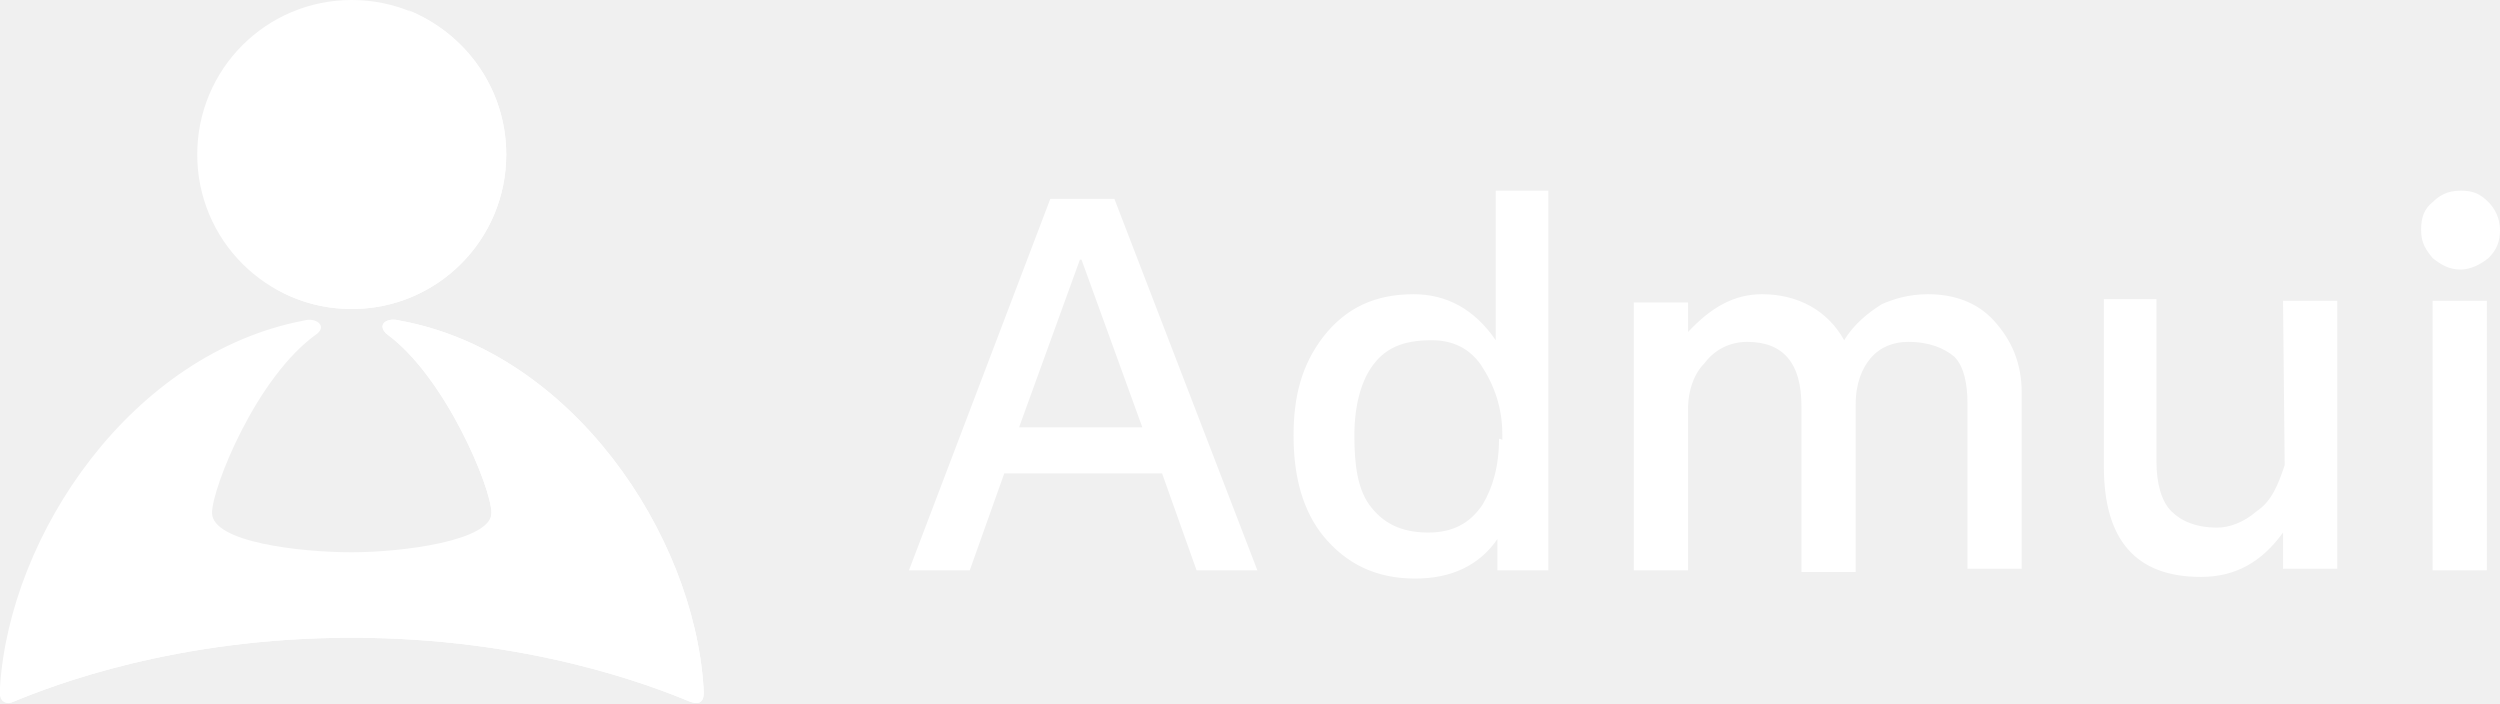
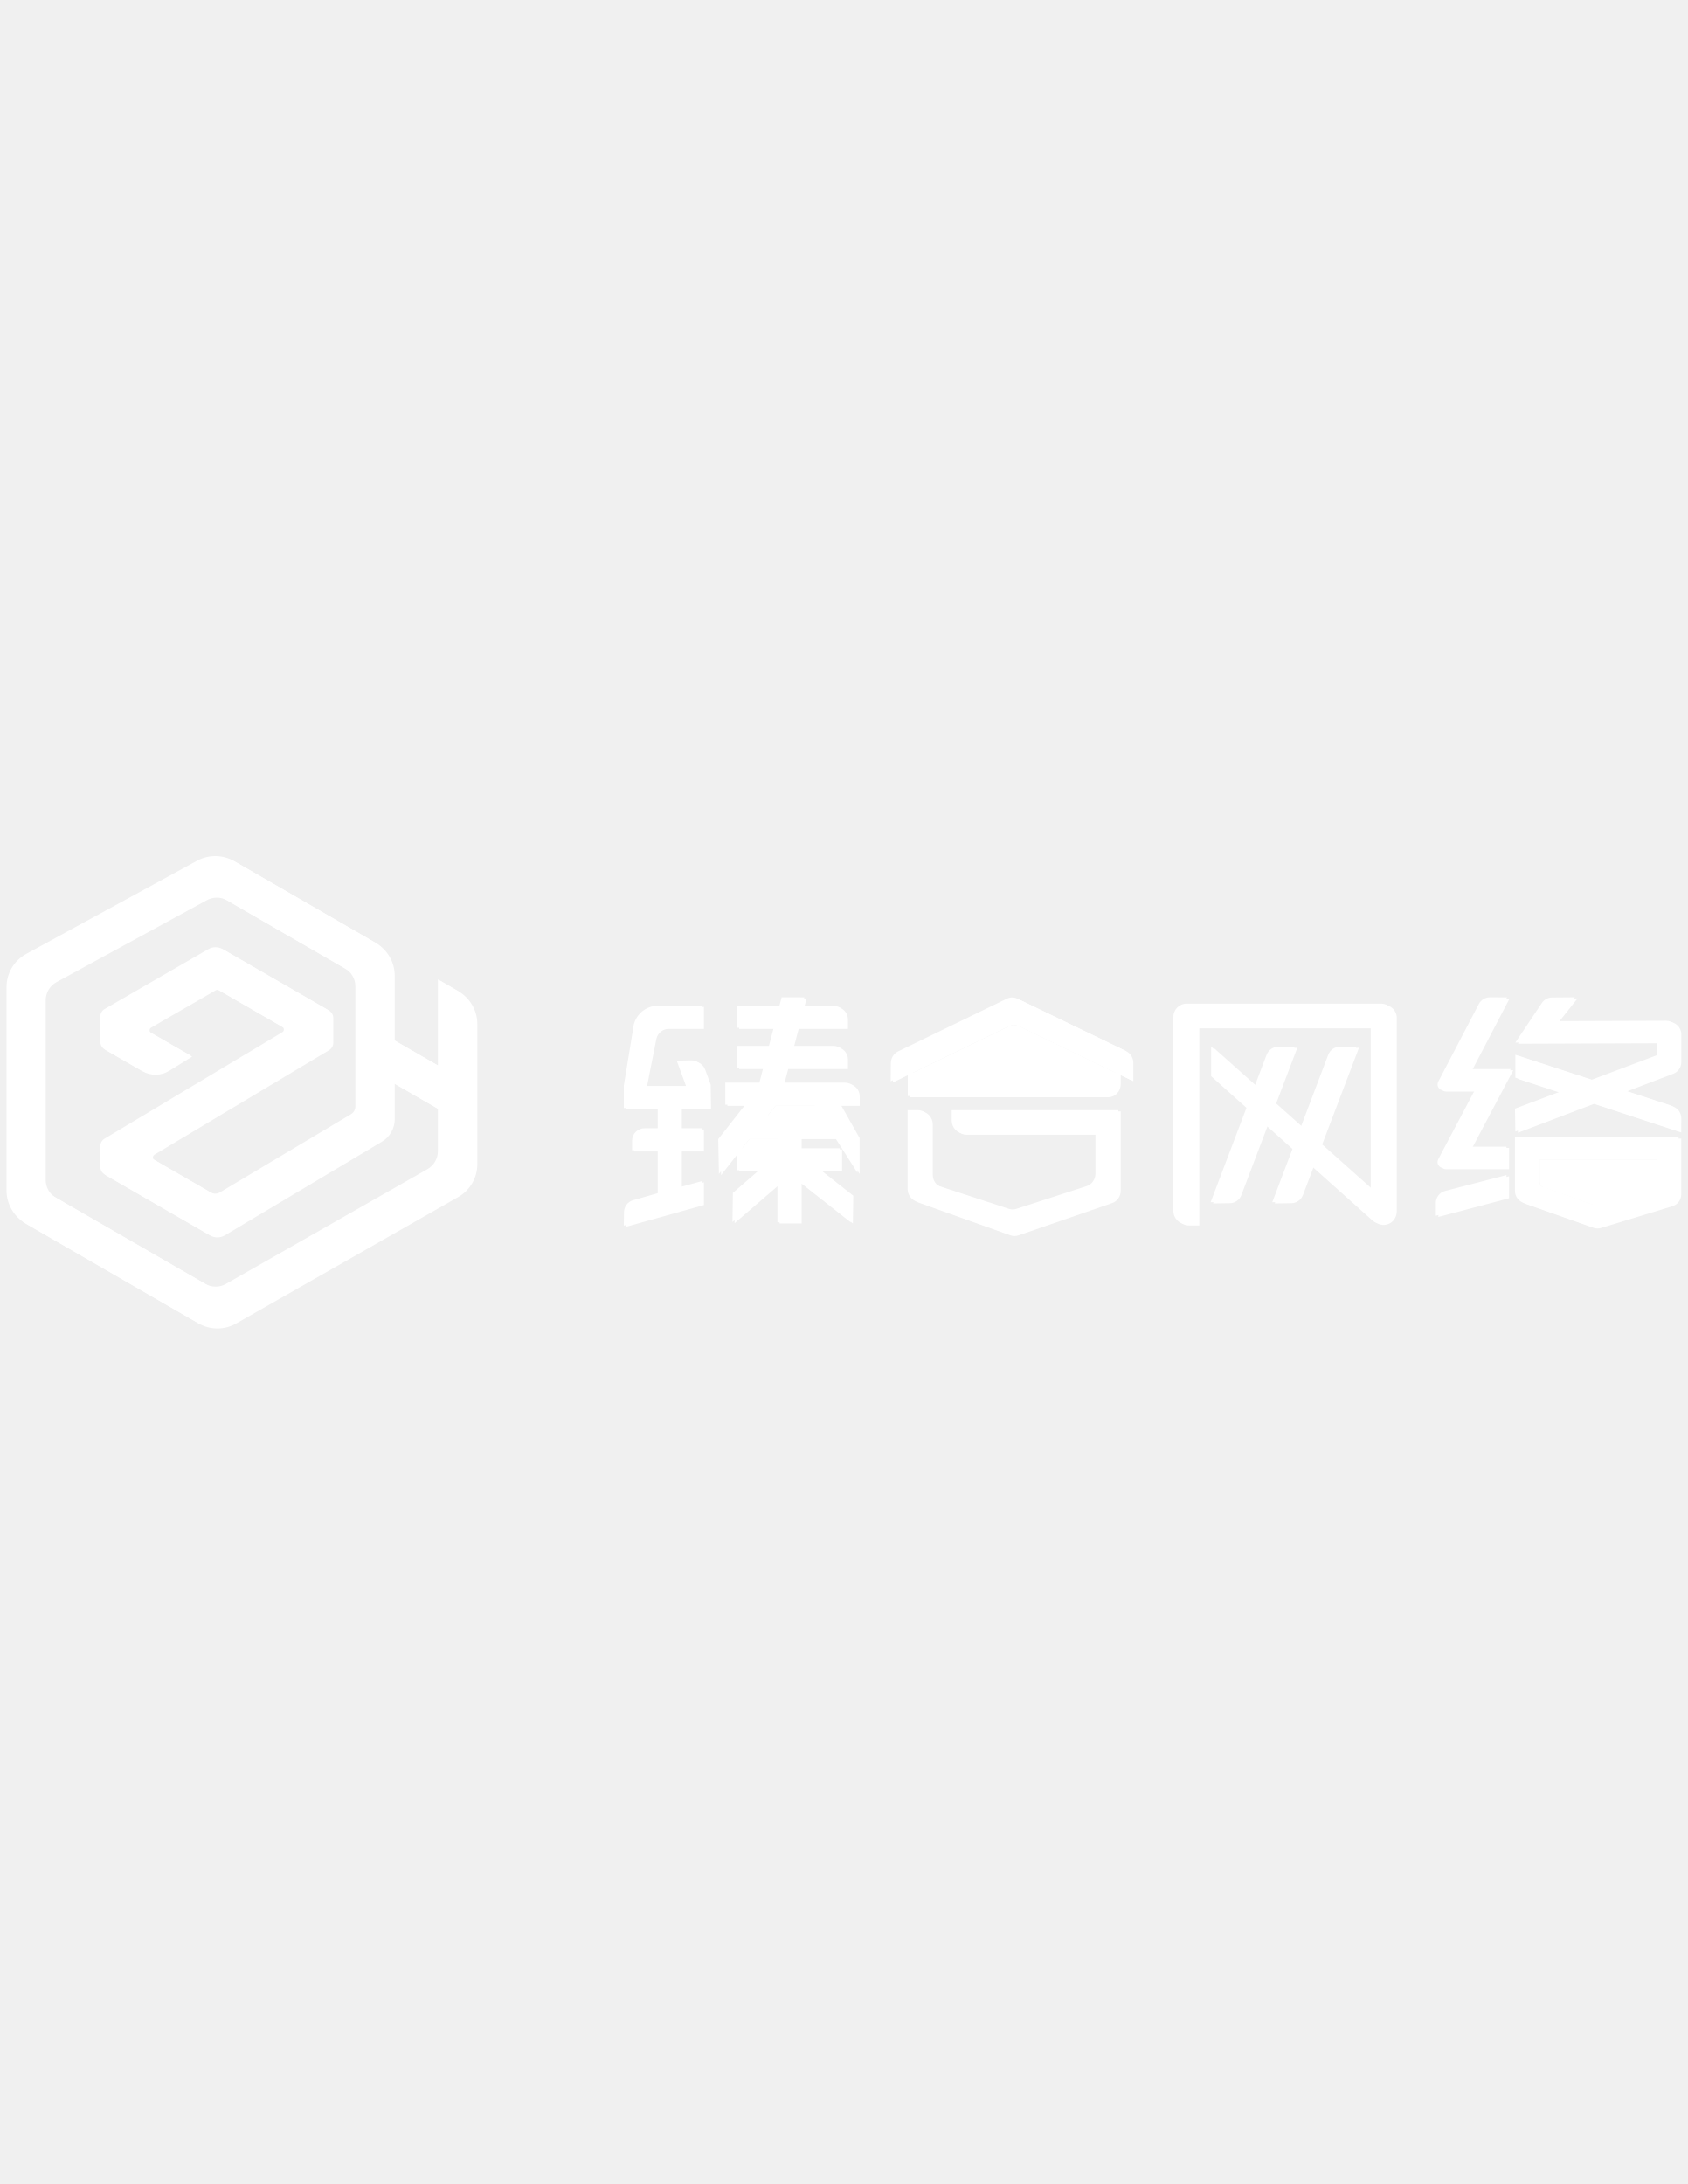
- <svg xmlns="http://www.w3.org/2000/svg" version="1.1" id="admui_logo" x="0px" y="0px" viewBox="0 0 152.1 42.8" style="enable-background:new 0 0 152.1 42.8;" xml:space="preserve" fill="#fff">
-   <style type="text/css">
- 	
- </style>
+ <svg xmlns="http://www.w3.org/2000/svg" version="1.1" id="admui_logo" x="0px" y="0px" width="612px" height="792px" viewBox="0 0 612 792" enable-background="new 0 0 612 792" xml:space="preserve">
  <g>
+     <polygon fill="none" points="268.772,416.823 282.681,416.823 282.681,413.093 271.698,413.093  " />
+     <path fill="none" d="M365.826,372.157l-35.633,17.267h75.231l-35.797-17.269C368.42,371.571,367.031,371.572,365.826,372.157z" />
+     <polygon fill="none" points="281.161,401.027 277.966,405.1 298.575,405.1 295.982,401.027  " />
+     <path fill="none" d="M143.127,405.87c0,3.315-1.769,6.427-4.615,8.125l-57.015,34.004c-1.625,0.968-3.649,0.982-5.287,0.039   L38.57,426.313c-0.956-0.552-1.55-1.581-1.55-2.685v-7.603c0-1.083,0.578-2.102,1.508-2.658l64.527-38.631   c0.506-0.302,0.555-0.791,0.554-0.987c-0.001-0.197-0.061-0.685-0.571-0.979l-23.66-13.656c-0.352-0.202-0.789-0.201-1.141,0   l-23.429,13.521c-0.515,0.298-0.571,0.791-0.571,0.989c0,0.198,0.057,0.691,0.572,0.989l14.853,8.548l-8.292,5.145   c-2.965,1.841-6.687,1.904-9.713,0.161l-13.085-7.533c-0.957-0.55-1.553-1.578-1.553-2.686v-9.236c0-1.103,0.594-2.132,1.55-2.685   l37.627-21.716c1.611-0.929,3.611-0.929,5.221,0l37.877,21.862c0.956,0.552,1.55,1.581,1.55,2.685v8.999   c0,1.083-0.578,2.102-1.508,2.658l-63.338,37.92c-0.506,0.302-0.555,0.792-0.555,0.989c0.001,0.197,0.061,0.685,0.571,0.979   l21.077,12.166c1.022,0.59,2.289,0.58,3.303-0.024l47.557-28.362c0.982-0.586,1.591-1.659,1.591-2.801v-43.592   c0-2.671-1.438-5.16-3.752-6.496l-43.429-25.067c-1.152-0.665-2.453-0.998-3.755-0.998c-1.24,0-2.478,0.302-3.59,0.908   l-54.537,29.727c-2.413,1.315-3.913,3.839-3.913,6.586v65.162c0,2.671,1.438,5.16,3.752,6.496l54.783,31.619   c2.296,1.326,5.159,1.335,7.466,0.022l73.132-41.636c2.339-1.331,3.791-3.828,3.791-6.518v-15.411l-16.366-9.445v12.833H143.127z" />
+     <path fill="none" d="M561.639,431.222l16.646,5.98c0.697,0.183,1.427,0.198,2.13,0.043l17.649-5.487   c2.078-0.458,3.557-2.298,3.557-4.425v-6.697h-43.361v7.803C558.259,430.497,559.647,430.698,561.639,431.222z" />
+     <path fill="#FFFFFF" d="M166.248,359.501l-6.756-3.917v31.219l-16.366-9.445v-23.53c0-4.879-2.626-9.426-6.853-11.866   l-50.71-29.268c-4.108-2.373-9.249-2.433-13.414-0.163l-62.021,33.808c-4.407,2.402-7.144,7.011-7.144,12.029v73.806   c0,4.879,2.625,9.426,6.852,11.866l62.143,35.866c2.112,1.218,4.482,1.828,6.853,1.828c2.343,0,4.688-0.595,6.782-1.787   l80.54-45.855c4.27-2.43,6.922-6.992,6.922-11.906v-50.832C173.076,366.486,170.46,361.944,166.248,359.501z M159.494,417.894   c0,2.69-1.453,5.188-3.791,6.518l-73.132,41.636c-2.307,1.313-5.17,1.304-7.467-0.022l-54.783-31.619   c-2.314-1.336-3.752-3.825-3.752-6.496v-65.162c0-2.748,1.499-5.271,3.913-6.586l54.537-29.727c1.112-0.606,2.352-0.908,3.59-0.908   c1.301,0,2.602,0.334,3.755,0.998l43.429,25.067c2.314,1.335,3.752,3.824,3.752,6.496v43.592c0,1.142-0.609,2.217-1.591,2.801   l-47.557,28.362c-1.014,0.604-2.28,0.613-3.303,0.024l-21.077-12.166c-0.51-0.294-0.569-0.782-0.571-0.979   c-0.001-0.197,0.05-0.685,0.555-0.989l63.338-37.92c0.929-0.557,1.508-1.576,1.508-2.658v-9c0-1.103-0.594-2.132-1.55-2.685   L81.422,344.61c-1.611-0.929-3.611-0.929-5.221,0l-37.627,21.716c-0.956,0.552-1.55,1.581-1.55,2.685v9.236   c0,1.106,0.596,2.135,1.553,2.686l13.085,7.533c3.028,1.743,6.748,1.681,9.713-0.161l8.292-5.145l-14.853-8.548   c-0.515-0.298-0.572-0.791-0.572-0.989s0.055-0.691,0.571-0.989l23.429-13.521c0.352-0.201,0.789-0.202,1.141,0l23.66,13.656   c0.51,0.295,0.569,0.784,0.571,0.979c0.001,0.197-0.048,0.685-0.554,0.987l-64.527,38.631c-0.929,0.557-1.508,1.576-1.508,2.658   v7.603c0,1.103,0.594,2.132,1.55,2.685l37.641,21.725c1.637,0.944,3.662,0.929,5.287-0.039l57.015-34.004   c2.846-1.697,4.615-4.811,4.615-8.124v-12.833l16.366,9.445v15.411H159.494z" />
+     <path fill="#FFFFFF" d="M521.549,436.698v4.608l25.624-6.768v-7.974l-22.225,5.744   C522.946,432.829,521.549,434.633,521.549,436.698z" />
    <g>
-       <path class="st0" d="M63.9,12.1l-8.6,22.6h3.7l2.1-5.9h9.6l2.1,5.9h3.7l-8.7-22.6H63.9z M62,26l3.7-10.2h0.1L69.5,26H62z M91,20.7    c-1.3-1.9-3-2.8-5-2.8c-2.3,0-4.1,0.8-5.5,2.6c-1.3,1.7-1.8,3.6-1.8,6c0,2.6,0.6,4.6,1.8,6.1c1.4,1.7,3.2,2.6,5.6,2.6    c2.2,0,3.9-0.8,5-2.4v1.9h3.1V11.6H91C91,11.5,91,20.7,91,20.7z M91.2,26.7c0,1.7-0.4,3-1,4c-0.8,1.2-1.9,1.7-3.3,1.7    c-1.7,0-2.8-0.6-3.6-1.7c-0.7-1-0.9-2.4-0.9-4.2s0.4-3.2,1-4.1c0.8-1.2,1.9-1.7,3.7-1.7c1.3,0,2.3,0.5,3,1.5    c0.8,1.2,1.3,2.6,1.3,4.2v0.4C91.4,26.7,91.2,26.7,91.2,26.7z M117.3,17.9c-1.2,0-2.1,0.3-2.8,0.6c-0.8,0.5-1.7,1.2-2.3,2.2    c-1-1.8-2.8-2.8-5-2.8c-1.7,0-3.1,0.8-4.5,2.3v-1.8h-3.3v16.3h3.3v-9.8c0-1.2,0.4-2.2,1-2.8c0.6-0.8,1.5-1.3,2.6-1.3    c2.2,0,3.3,1.3,3.3,3.9v10.1h3.3V24.6c0-1.3,0.4-2.2,0.9-2.8c0.6-0.7,1.4-1,2.3-1c1.3,0,2.2,0.4,2.8,0.9c0.6,0.6,0.8,1.7,0.8,2.8    v10.1h3.3V23.9c0-1.8-0.6-3.2-1.7-4.4C120.3,18.4,118.9,17.9,117.3,17.9z M139,28.3c-0.4,1.2-0.8,2.2-1.7,2.8    c-0.8,0.7-1.7,1-2.4,1c-1.3,0-2.2-0.4-2.8-1c-0.6-0.6-0.9-1.7-0.9-3v-9.9H128v10.2c0,4.4,1.9,6.7,5.9,6.7c2.1,0,3.7-0.9,5-2.7v2.2    h3.3V18.3h-3.3L139,28.3C138.9,28.3,139,28.3,139,28.3z M149.7,16.4c0.6,0,1.2-0.3,1.7-0.7c0.5-0.5,0.7-1,0.7-1.7    c0-0.7-0.3-1.3-0.7-1.7c-0.5-0.5-0.9-0.7-1.7-0.7s-1.3,0.3-1.7,0.7c-0.5,0.4-0.7,0.9-0.7,1.7s0.3,1.2,0.7,1.7    C148.5,16.1,149,16.4,149.7,16.4z M148,34.7h3.3V18.3H148V34.7z" />
-     </g>
-     <g>
-       <path class="st1" d="M42,42.7c-2.4-1-9.9-3.9-20.6-3.9S3.2,41.7,0.8,42.7c-0.6,0.2-0.9-0.1-0.8-0.9c0.6-9.3,8-20.3,18.5-22.3    c0.7-0.2,1.4,0.3,0.8,0.8c-3.7,2.6-6.4,9.4-6.4,10.9c0,1.8,5.4,2.4,8.5,2.4s8.5-0.7,8.5-2.4c0-1.5-2.8-8.3-6.4-10.9    c-0.6-0.6,0.1-1,0.8-0.8c10.5,1.9,17.9,13,18.5,22.3C42.9,42.7,42.6,42.9,42,42.7z" />
-       <path class="st2" d="M42,42.7c-2.4-1-9.9-3.9-20.6-3.9S3.2,41.7,0.8,42.7c-0.2,0.1-0.4,0.1-0.5,0c6-5,12.8-6,18.7-6.7    c7.1-0.8,10.9-3.1,10.9-4.8c0-1.5-2.8-8.3-6.4-10.9c-0.6-0.6,0.1-1,0.8-0.8c10.5,1.9,17.9,13,18.5,22.3    C42.9,42.7,42.6,42.9,42,42.7z" />
-     </g>
-     <g>
-       <path class="st3" d="M21.4,0c5.2,0,9.4,4.2,9.4,9.4s-4.2,9.4-9.4,9.4S12,14.6,12,9.4S16.2,0,21.4,0z" />
-       <path class="st4" d="M30.8,9.4c0,5.2-4.2,9.4-9.4,9.4c-1.8,0-3.5-0.5-4.9-1.4c1.1,0.4,2.2,0.6,3.4,0.6c5.2,0,9.4-4.2,9.4-9.4    c0-3.4-1.8-6.3-4.5-8C28.3,2,30.8,5.4,30.8,9.4z" />
+       <polygon fill="#FFFFFF" points="268.774,416.823 282.681,416.823 282.682,416.823 282.682,413.095 271.699,413.095   " />
+       <path fill="#FFFFFF" d="M365.826,372.158l-35.633,17.267l75.231,0l-35.797-17.269    C368.421,371.572,367.031,371.574,365.826,372.158z" />
+       <polygon fill="#FFFFFF" points="281.161,401.027 277.966,405.1 298.575,405.1 295.982,401.027   " />
+       <path fill="#FFFFFF" d="M561.639,431.221l16.646,5.98c0.697,0.183,1.427,0.198,2.13,0.043l17.649-5.487    c2.077-0.457,3.557-2.298,3.557-4.425v-6.697h-43.361v7.803C558.259,430.496,559.647,430.698,561.639,431.221z" />
+       <path fill="#FFFFFF" d="M408.306,381.176l-38.579-18.605c-1.206-0.582-2.595-0.58-3.8,0.004L326.45,381.7    c-1.591,0.771-2.615,2.434-2.629,4.27l-0.048,6.564l6.199-3.004v8.365h71.863c2.504,0,4.533-2.124,4.533-4.745v-3.272l4.573,2.207    v-6.6C410.943,383.633,409.914,381.951,408.306,381.176z M330.193,389.425l35.633-17.267c1.205-0.584,2.595-0.586,3.802-0.003    l35.797,17.269L330.193,389.425z" />
+       <path fill="#FFFFFF" d="M257.827,402.234l-0.132-8.885l-1.989-5.432c-0.666-1.819-2.417-3.014-4.354-2.973l-5.208,0.112    l3.364,9.184h-14.969l3.458-17.462c0.42-2.122,2.282-3.651,4.447-3.651h12.784v-7.993H239.35c-4.151,0-7.771,2.818-8.789,6.841    l-3.616,22.133v8.124h12.293v7.339h-4.762c-2.504,0-4.533,2.028-4.533,4.532v3.461h9.295v15.566l-8.892,2.536    c-1.949,0.533-3.309,2.29-3.336,4.31l-0.066,4.912l28.284-7.889v-8.244l-7.996,2.188v-13.379h7.996v-7.993h-7.996v-7.339    L257.827,402.234z" />
+       <path fill="#FFFFFF" d="M307.198,393.034H284.39l1.396-5.353h21.681v-3.461c0-2.503-2.029-4.532-4.533-4.532H287.87l1.712-6.56    h17.884v-3.461c0-2.503-2.029-4.532-4.533-4.532h-11.267l0.794-3.045l-8.259-0.019l-0.799,3.064h-15.383v7.993h13.297l-1.712,6.56    h-11.586v7.993h9.501l-1.396,5.353h-12.369v7.993h7.244l-9.8,12.495l0.258,12.627l6.562-8.367v7.035h7.962l-9.462,8.199    l-0.158,10.55l16.317-14.034v14.144h7.996v-14.624l18.581,14.624l0.143-10.063l-11.18-8.797h7.115v-7.993h-14.657v-3.729h12.987    l8.034,12.623V412.71l-6.593-11.68h6.626v-3.461C311.729,395.062,309.7,393.034,307.198,393.034z M282.682,416.823h-0.001h-13.907    l2.925-3.729h10.983V416.823z M277.966,405.1l3.195-4.073h14.821l2.593,4.073H277.966z" />
+       <path fill="#FFFFFF" d="M501.684,364.377h-70.56c-2.641,0-4.784,2.141-4.784,4.782v70.459c0,2.64,2.141,4.781,4.782,4.781h3.748    v-71.493h63.064v58.607l-18.515-16.49l13.34-35.069l-6.05,0.05c-1.87,0.015-3.537,1.177-4.201,2.924l-9.886,26.042l-9.893-8.811    l7.669-20.203l-6.051,0.05c-1.87,0.015-3.537,1.175-4.201,2.923l-4.237,11.158l-15.894-14.157l0.018,10.779l12.811,11.453    l-13.001,34.249l6.093-0.087c1.859-0.026,3.514-1.185,4.173-2.923l9.547-25.149l9.883,8.836l-7.335,19.324l6.051-0.087    c1.857-0.026,3.511-1.184,4.172-2.92l3.9-10.25l22.333,19.966c1.553,1.265,3.681,1.441,5.438,0.421    c1.528-0.888,2.367-2.62,2.367-4.386v-69.997C506.468,366.519,504.326,364.377,501.684,364.377z" />
+       <path fill="#FFFFFF" d="M533.777,388.113v-0.001l13.592-26.013l-6.188-0.019c-1.694-0.005-3.248,0.933-4.032,2.434l-14.724,28.178    c-0.749,1.434,0.291,3.151,1.91,3.151h11.303l-13.221,24.999c-0.759,1.434,0.281,3.161,1.904,3.161h22.852v-7.73h-13.361    l14.893-28.16H533.777z" />
+       <path fill="#FFFFFF" d="M609.633,385.149v-10.041c0-2.509-2.039-4.54-4.548-4.532l-39.945,0.138l6.868-8.642l-8.27,0.069    c-1.499,0.012-2.895,0.764-3.728,2.01l-9.609,14.347l51.238-0.179v4.796l-23.498,8.847l-27.739-9.049v8.316l15.858,5.209    l-15.994,6.021l0.136,8.314l27.595-10.481l31.617,10.384l0.007-5.149c0.003-1.963-1.26-3.705-3.126-4.313l-16.634-5.427    l16.853-6.401C608.47,388.716,609.633,387.031,609.633,385.149z" />
+       <path fill="#FFFFFF" d="M550.264,432.333c0,2.021,1.338,3.798,3.281,4.356l24.452,8.62c0.756,0.217,1.555,0.234,2.32,0.048    l25.834-7.863c2.033-0.493,3.464-2.312,3.464-4.404v-20.184h-59.351V432.333z M558.259,420.635h43.361v6.697    c0,2.127-1.479,3.968-3.557,4.425l-17.649,5.487c-0.704,0.155-1.433,0.14-2.13-0.043l-16.646-5.98    c-1.992-0.523-3.379-0.726-3.379-2.783V420.635z" />
+       <path fill="#FFFFFF" d="M345.904,406.753c0,2.621,2.029,4.745,4.533,4.745h47.62v14.538c0,2.081-1.295,3.92-3.195,4.534    l-25.517,8.249c-0.875,0.282-1.812,0.281-2.685-0.004l-25.261-8.239c-1.895-0.618-3.184-2.453-3.184-4.53v-12.54v-5.733    c0-2.621-2.029-4.745-4.533-4.745h-3.778v28.545c0,2.031,1.234,3.837,3.072,4.491l33.416,11.917    c0.933,0.332,1.945,0.338,2.879,0.015l33.986-11.716c1.859-0.641,3.115-2.459,3.115-4.507v-28.746l-60.467-0.001V406.753z" />
    </g>
  </g>
+   <g>
+     <path fill="#FFFFFF" d="M165.532,359.082l-6.752-3.916v31.21l-16.357-9.443V353.41c0-4.878-2.624-9.423-6.849-11.862l-50.68-29.26   c-4.105-2.372-9.243-2.432-13.406-0.163L9.506,345.923c-4.404,2.401-7.139,7.009-7.139,12.026v73.785   c0,4.878,2.623,9.423,6.847,11.862l62.106,35.857c2.111,1.218,4.479,1.827,6.849,1.827c2.342,0,4.685-0.595,6.778-1.787   l80.492-45.842c4.267-2.429,6.918-6.99,6.918-11.902V370.93C172.356,366.065,169.741,361.525,165.532,359.082z M158.782,417.459   c0,2.689-1.452,5.186-3.788,6.517L81.906,465.6c-2.306,1.312-5.167,1.304-7.462-0.022l-54.75-31.61   c-2.313-1.336-3.75-3.824-3.75-6.494v-65.144c0-2.748,1.498-5.27,3.91-6.584l54.504-29.719c1.111-0.606,2.35-0.908,3.588-0.908   c1.3,0,2.601,0.334,3.752,0.998l43.403,25.06c2.313,1.334,3.75,3.823,3.75,6.494v43.58c0,1.142-0.609,2.216-1.59,2.8   l-47.528,28.354c-1.013,0.603-2.278,0.613-3.301,0.024l-21.064-12.163c-0.509-0.293-0.569-0.782-0.57-0.979   c-0.001-0.197,0.05-0.685,0.555-0.988l63.3-37.909c0.929-0.556,1.507-1.575,1.507-2.658v-8.997c0-1.103-0.594-2.132-1.549-2.684   l-37.854-21.856c-1.61-0.929-3.608-0.929-5.218,0l-37.605,21.711c-0.955,0.552-1.549,1.581-1.549,2.684v9.234   c0,1.106,0.595,2.134,1.552,2.685l13.078,7.531c3.026,1.743,6.744,1.68,9.707-0.161l8.287-5.144l-14.844-8.546   c-0.515-0.298-0.572-0.79-0.572-0.988c0-0.198,0.055-0.691,0.57-0.988l23.414-13.518c0.352-0.201,0.789-0.202,1.141,0   l23.646,13.652c0.509,0.295,0.569,0.783,0.57,0.979c0.001,0.197-0.048,0.685-0.554,0.987l-64.488,38.621   c-0.929,0.556-1.507,1.575-1.507,2.658v7.6c0,1.103,0.594,2.132,1.549,2.684l37.619,21.719c1.636,0.944,3.66,0.929,5.283-0.039   l56.98-33.995c2.844-1.697,4.612-4.81,4.612-8.122v-12.83l16.357,9.443v15.407H158.782z" />
+     <path fill="#FFFFFF" d="M520.619,436.258v4.607l25.608-6.766v-7.971l-22.212,5.743C522.015,432.39,520.619,434.193,520.619,436.258   z" />
+     <path fill="#FFFFFF" d="M407.444,380.751l-38.556-18.6c-1.206-0.581-2.594-0.58-3.798,0.004l-39.453,19.121   c-1.59,0.771-2.613,2.433-2.627,4.269l-0.048,6.562l6.196-3.004v8.363h71.82c2.503,0,4.53-2.123,4.53-4.744v-3.271l4.57,2.206   v-6.598C410.08,383.208,409.051,381.526,407.444,380.751z M329.378,388.998l35.612-17.262c1.204-0.584,2.594-0.586,3.799-0.003   l35.775,17.265L329.378,388.998z" />
+     <path fill="#FFFFFF" d="M257.056,401.804l-0.132-8.882l-1.988-5.43c-0.666-1.819-2.415-3.013-4.352-2.972l-5.204,0.112l3.362,9.181   h-14.96l3.456-17.457c0.419-2.122,2.281-3.65,4.445-3.65h12.776v-7.991h-15.869c-4.148,0-7.766,2.817-8.784,6.839l-3.614,22.127   v8.122h12.286v7.337h-4.759c-2.503,0-4.53,2.028-4.53,4.53v3.46h9.289v15.562l-8.886,2.536c-1.948,0.533-3.307,2.289-3.334,4.309   l-0.066,4.911l28.267-7.887v-8.241l-7.991,2.187v-13.375h7.991v-7.991h-7.991v-7.337L257.056,401.804z" />
+     <path fill="#FFFFFF" d="M306.397,392.606h-22.794l1.395-5.351h21.668v-3.46c0-2.503-2.028-4.53-4.53-4.53h-15.054l1.711-6.558   h17.874v-3.46c0-2.503-2.028-4.53-4.53-4.53h-11.26l0.793-3.044l-8.254-0.019l-0.799,3.063h-15.374v7.991h13.289l-1.711,6.558   h-11.578v7.991h9.495l-1.395,5.351H262.98v7.991h7.239l-9.794,12.492l0.257,12.624l6.558-8.364v7.033h7.958l-9.457,8.197   l-0.158,10.547l16.307-14.03v14.141h7.991v-14.62l18.57,14.62l0.143-10.06l-11.173-8.795h7.11v-7.991h-14.649v-3.728h12.979   l8.029,12.619v-13.006l-6.589-11.677h6.622v-3.46C310.926,394.634,308.898,392.606,306.397,392.606z M281.894,416.389h-13.898   l2.923-3.728h10.976v3.728H281.894z M277.183,404.669l3.193-4.072h14.812l2.591,4.072H277.183z" />
+     <path fill="#FFFFFF" d="M500.766,363.957h-70.517c-2.64,0-4.781,2.14-4.781,4.781v70.44c0,2.64,2.14,4.779,4.78,4.779h3.746   v-71.474h63.026v58.591l-18.503-16.485l13.332-35.059l-6.046,0.05c-1.869,0.015-3.535,1.177-4.198,2.923l-9.88,26.035l-9.887-8.809   l7.664-20.198l-6.047,0.05c-1.869,0.015-3.535,1.175-4.198,2.922l-4.234,11.155l-15.885-14.153l0.018,10.776l12.803,11.45   l-12.993,34.24l6.089-0.087c1.858-0.026,3.512-1.185,4.17-2.922l9.541-25.142l9.877,8.834l-7.33,19.319l6.047-0.087   c1.856-0.026,3.509-1.183,4.169-2.919l3.898-10.247l22.32,19.961c1.552,1.265,3.679,1.441,5.434,0.421   c1.527-0.887,2.366-2.619,2.366-4.385v-69.977C505.547,366.098,503.407,363.957,500.766,363.957z" />
+     <path fill="#FFFFFF" d="M532.839,387.686l13.584-26.006l-6.184-0.019c-1.693-0.006-3.246,0.933-4.029,2.433l-14.715,28.17   c-0.749,1.434,0.291,3.15,1.909,3.15H534.7l-13.213,24.992c-0.759,1.434,0.281,3.16,1.903,3.16h22.839v-7.728h-13.353   l14.884-28.152h-14.92V387.686z" />
+     <path fill="#FFFFFF" d="M608.65,384.724v-10.038c0-2.508-2.037-4.539-4.546-4.53l-39.921,0.138l6.864-8.64l-8.265,0.069   c-1.498,0.012-2.893,0.764-3.726,2.01l-9.603,14.343l51.207-0.179v4.795l-23.484,8.845l-27.722-9.047v8.313l15.849,5.207   l-15.984,6.02l0.136,8.312l27.578-10.478l31.598,10.381l0.007-5.148c0.003-1.963-1.26-3.704-3.124-4.312l-16.624-5.426   l16.842-6.399C607.487,388.289,608.65,386.605,608.65,384.724z" />
+     <path fill="#FFFFFF" d="M549.316,431.894c0,2.021,1.337,3.797,3.279,4.355l24.437,8.618c0.756,0.217,1.554,0.234,2.318,0.048   l25.819-7.861c2.032-0.493,3.462-2.312,3.462-4.403v-20.178h-59.315V431.894z M557.307,420.199h43.335v6.695   c0,2.126-1.478,3.967-3.555,4.424l-17.638,5.485c-0.703,0.155-1.433,0.14-2.129-0.043l-16.636-5.978   c-1.99-0.523-3.377-0.725-3.377-2.782V420.199z" />
+     <path fill="#FFFFFF" d="M345.08,402.596v3.726c0,2.62,2.028,4.743,4.53,4.743h47.591v14.534c0,2.08-1.294,3.919-3.193,4.533   l-25.502,8.247c-0.875,0.282-1.81,0.281-2.684-0.004l-25.246-8.237c-1.894-0.617-3.182-2.453-3.182-4.529v-12.536l0,0v-5.732   c0-2.62-2.028-4.744-4.53-4.744h-3.776v28.537c0,2.031,1.233,3.836,3.07,4.49l33.396,11.913c0.933,0.332,1.943,0.338,2.878,0.015   l33.966-11.713c1.858-0.641,3.113-2.458,3.113-4.505v-28.738L345.08,402.596z" />
+   </g>
</svg>
